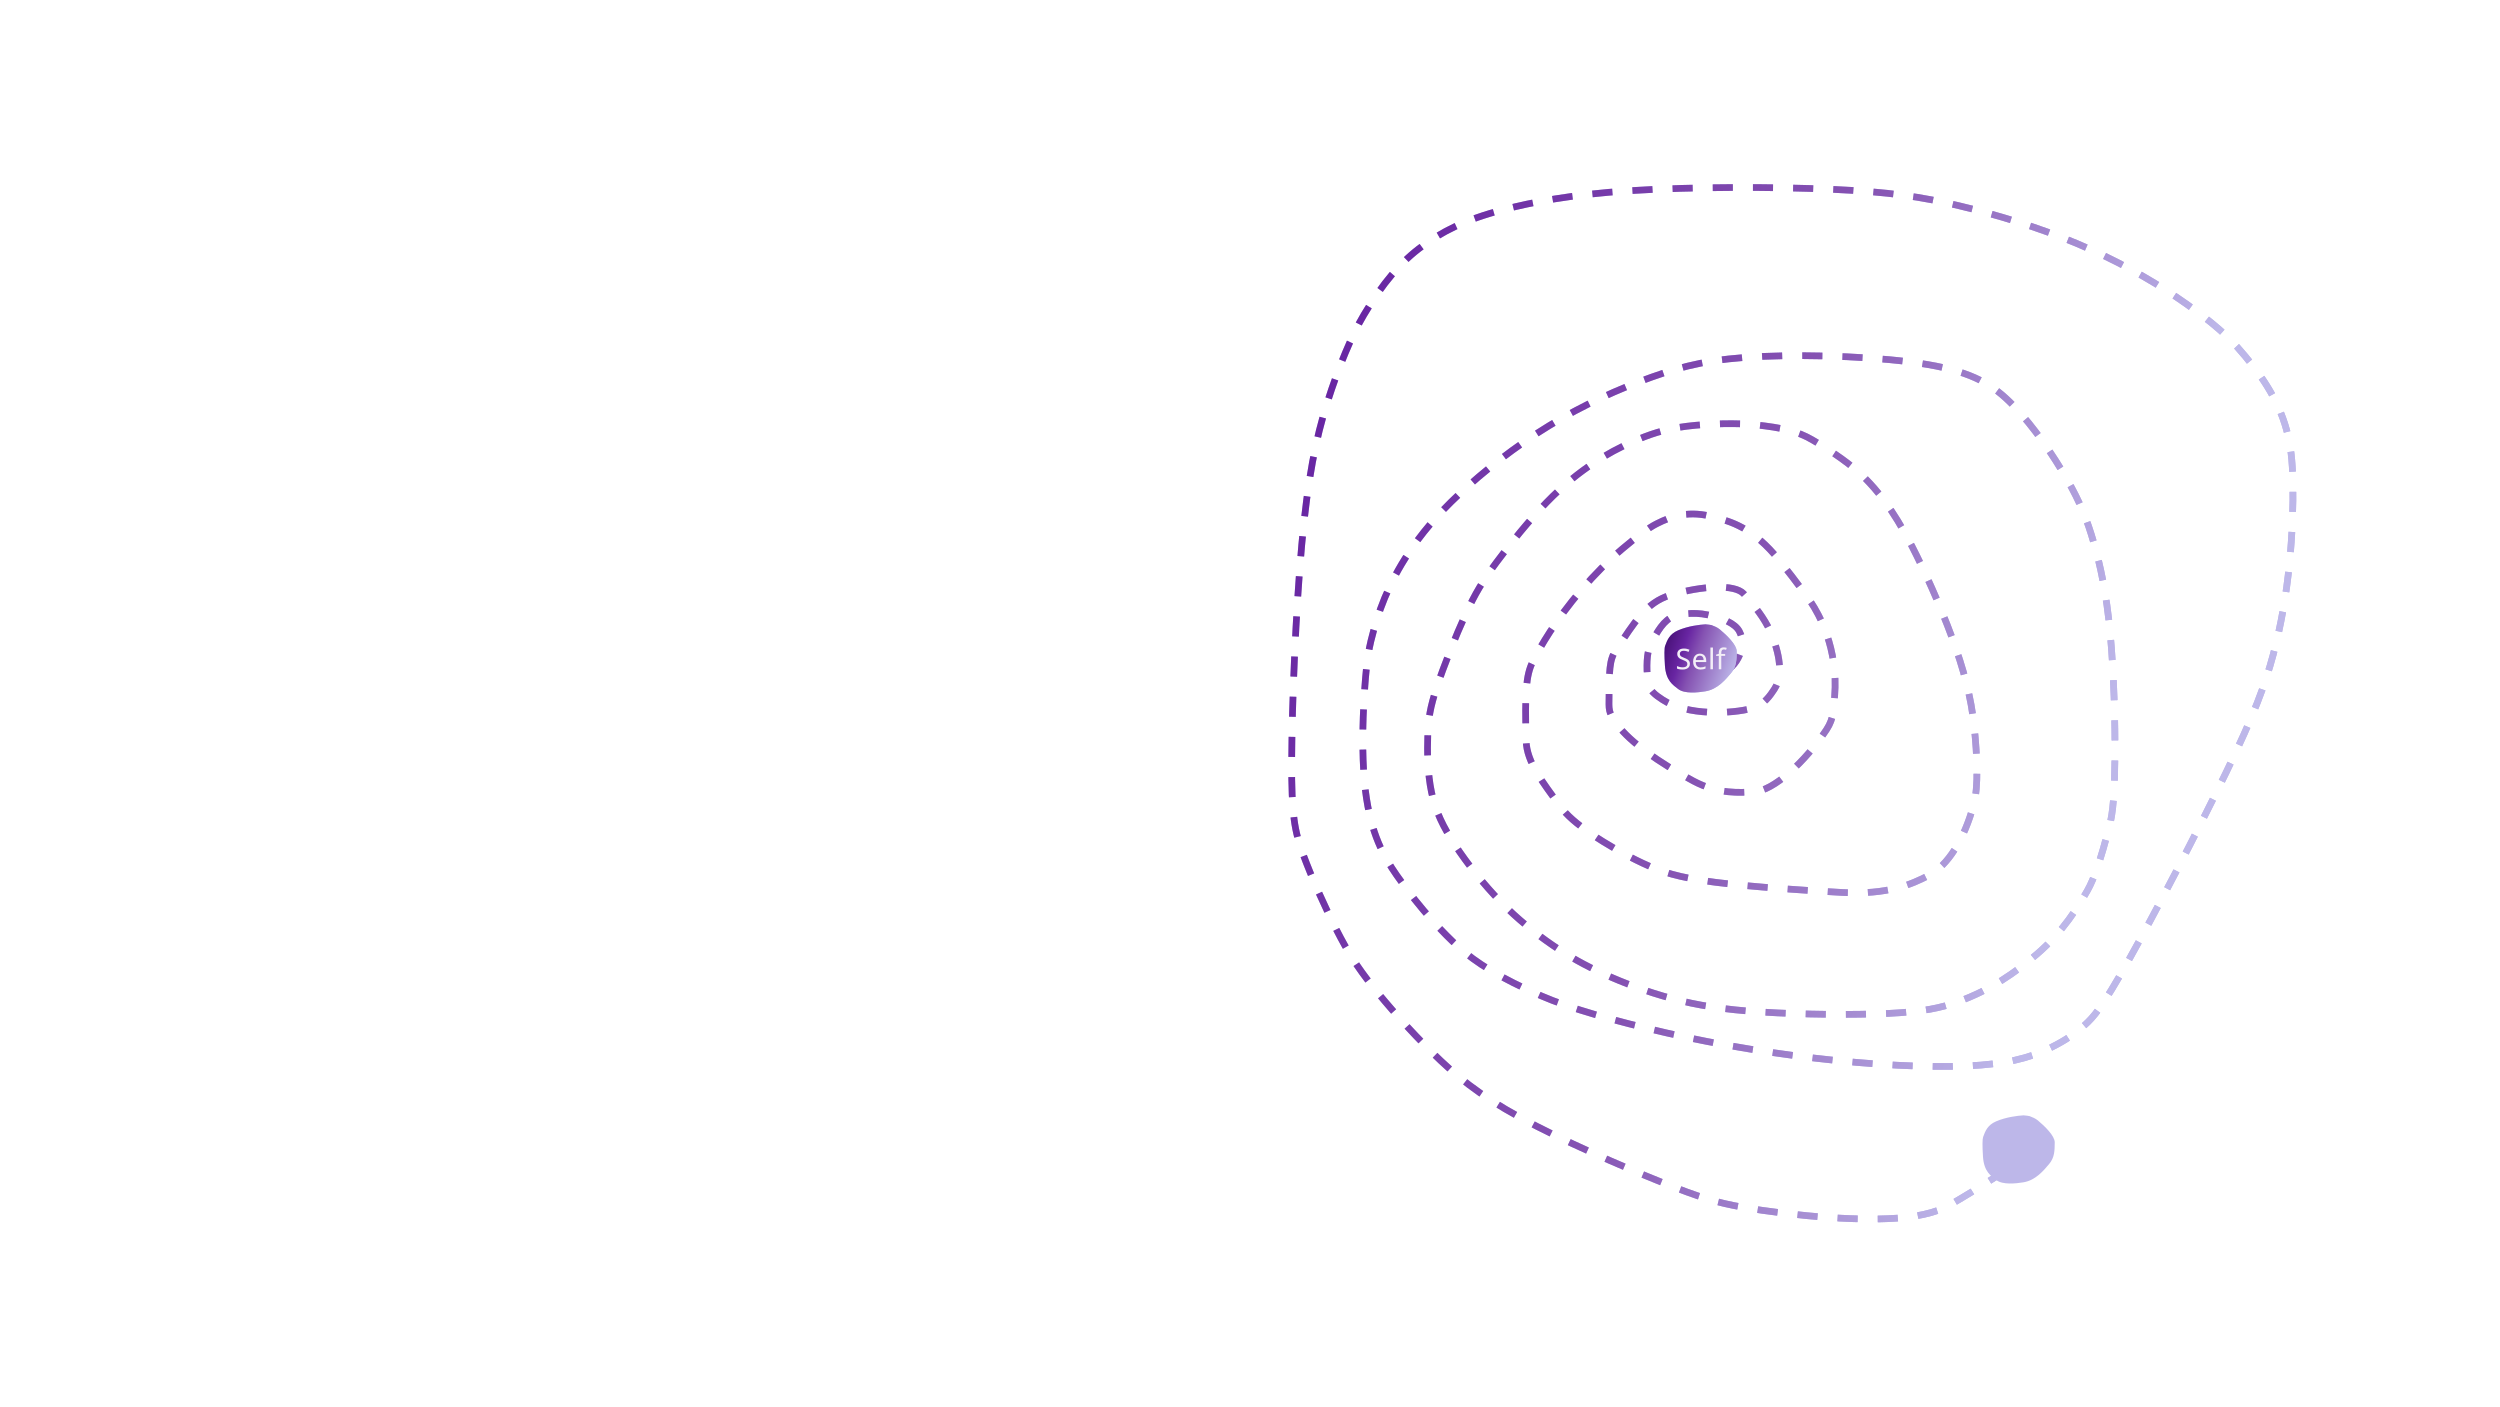
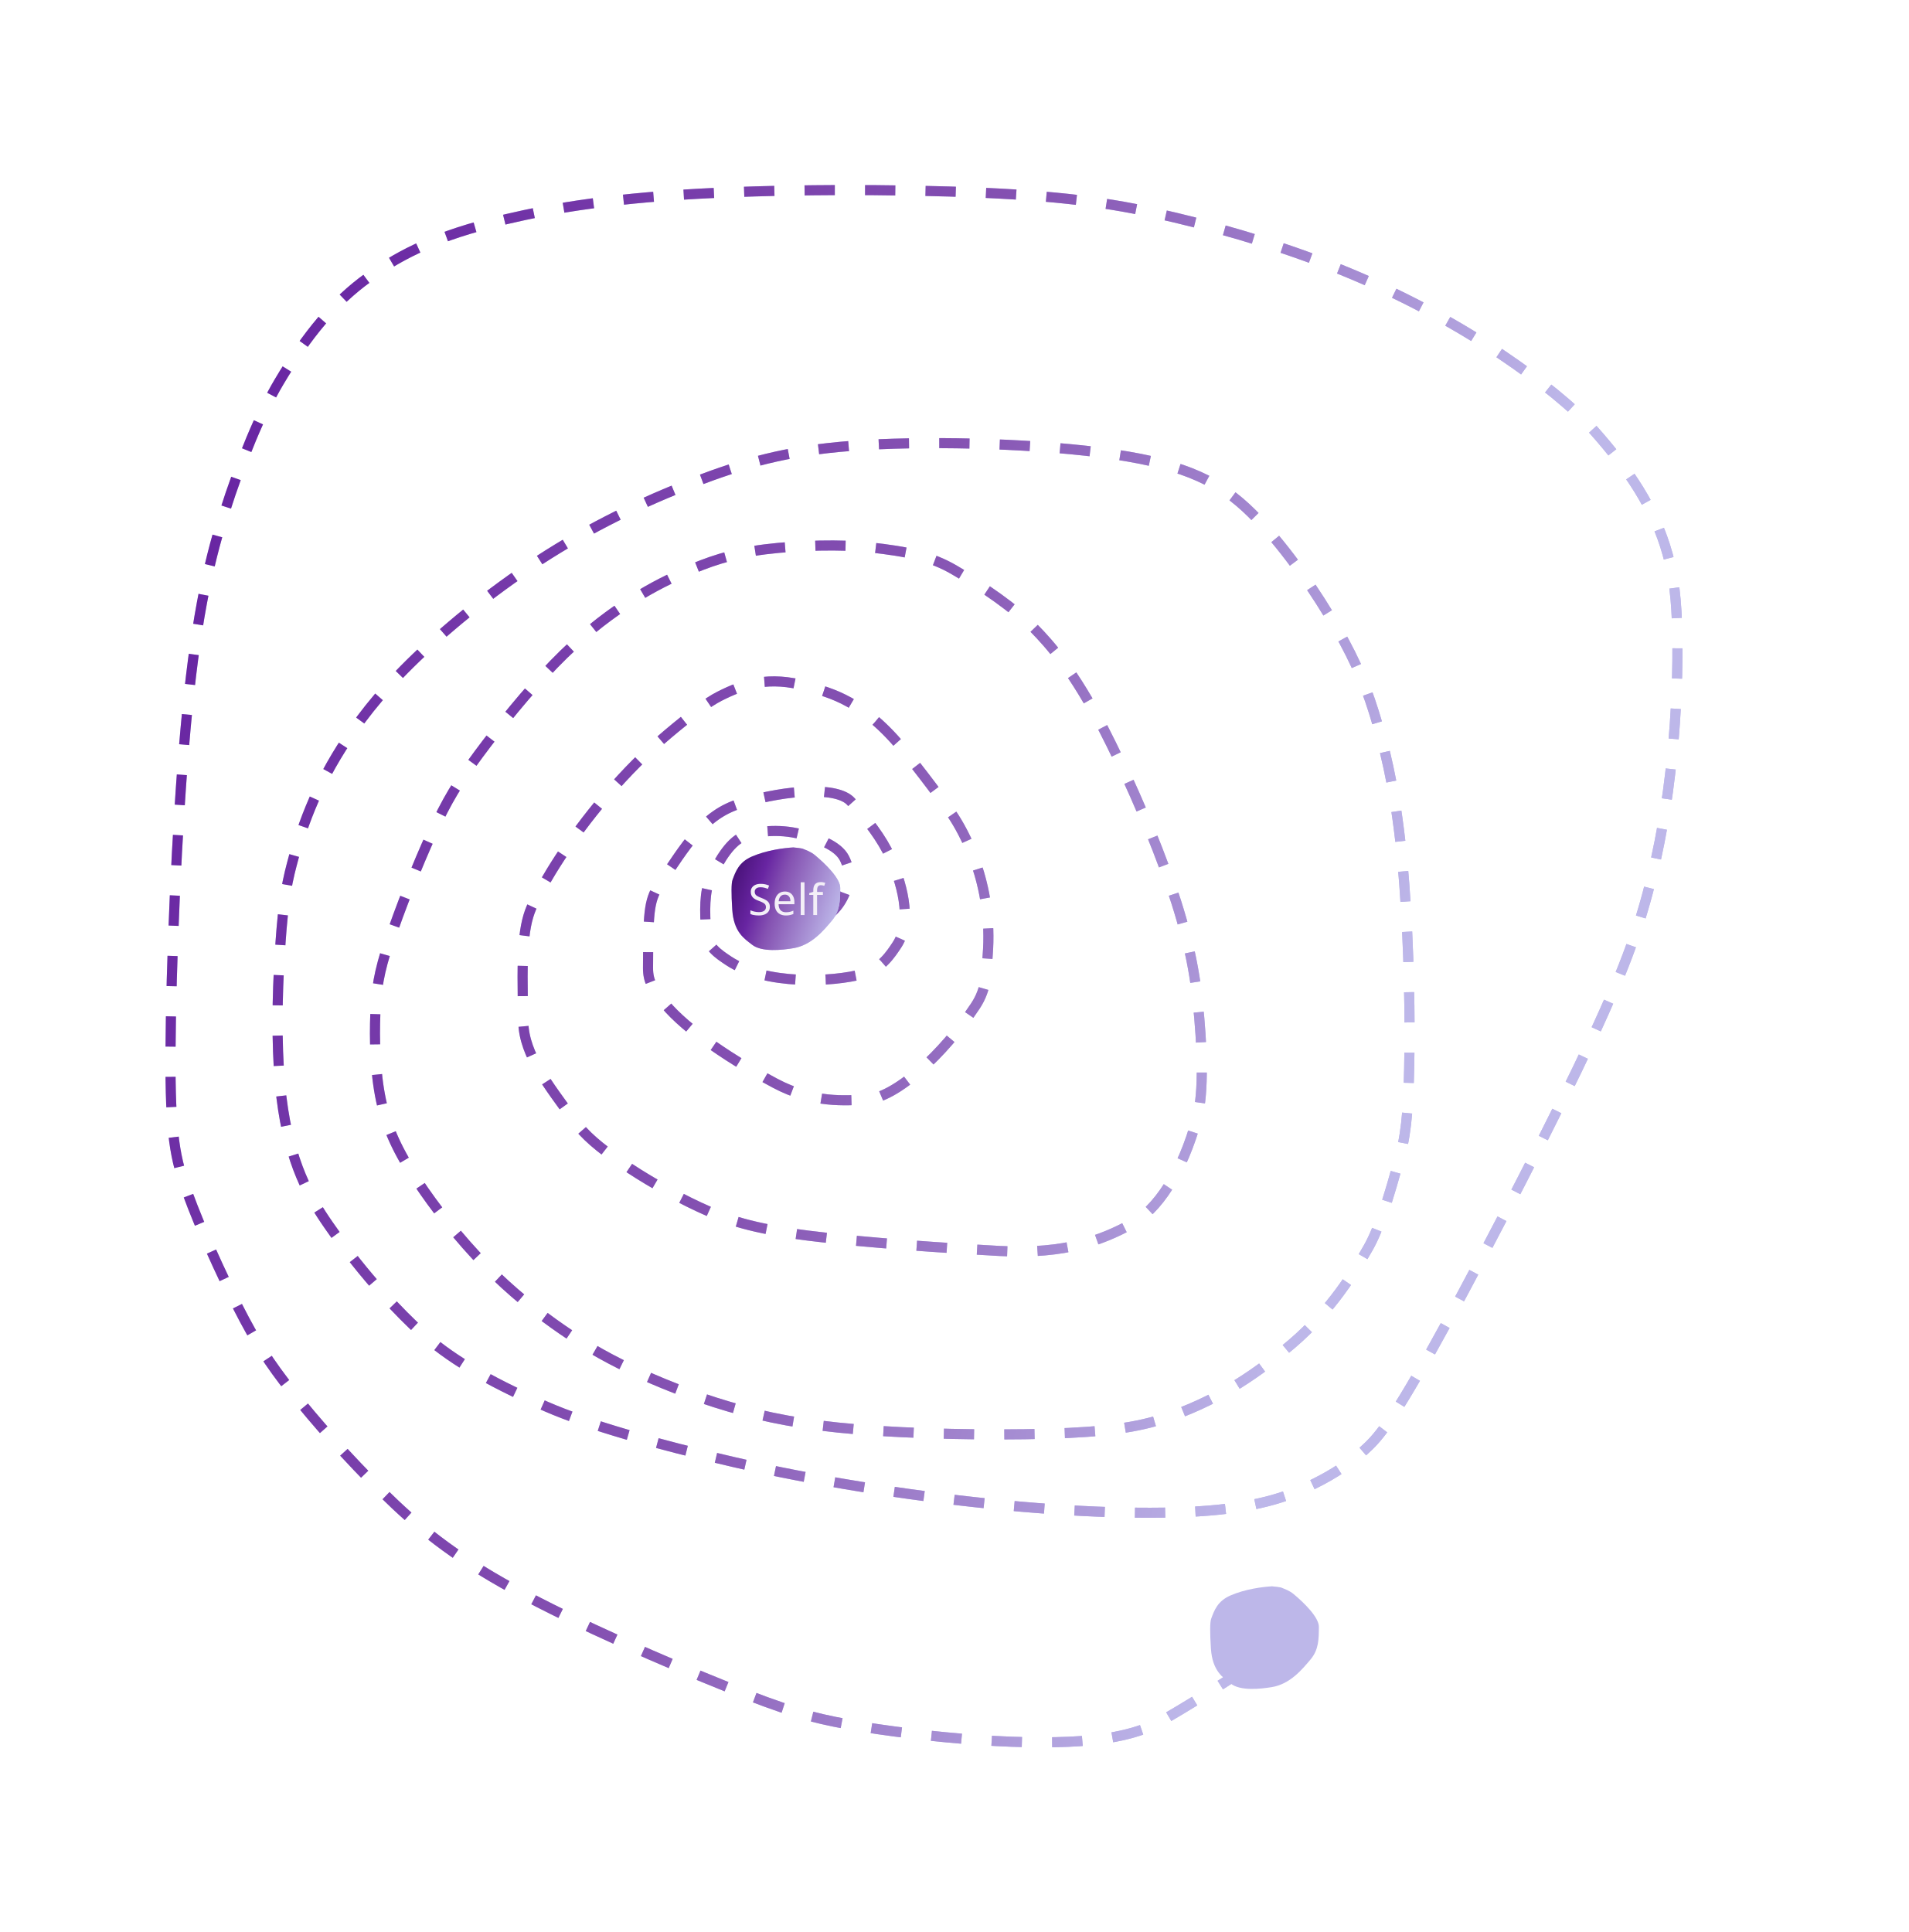
- <svg xmlns="http://www.w3.org/2000/svg" width="1920" height="1080" viewBox="0 0 1920 1080" fill="none">
-   <path d="M1318.02 497.04C1313.5 494.865 1300.57 488.821 1289.87 488.653C1287.71 488.619 1286.78 490.659 1286.17 492.109C1284.98 494.94 1285.23 498.648 1285.83 502.263C1287.28 511.018 1301.69 515.325 1309.01 517.611C1315.77 519.72 1322.36 516.887 1325.89 514.957C1332.07 511.576 1336.06 504.912 1337.77 497.784C1339.05 492.447 1337.29 487.711 1335.86 484.93C1332.59 478.571 1322.3 474.525 1311.76 472.266C1299.4 469.616 1289.18 472.082 1285.55 473.328C1278.06 475.898 1272.36 485.225 1267.42 495.686C1264.5 501.852 1264.52 512.113 1265.35 522.873C1265.92 530.177 1271.61 533.883 1276.81 537.344C1295.54 549.801 1329.68 548.36 1345.64 543.985C1354.8 541.472 1359.75 533.713 1362.66 529.322C1371.17 516.504 1364.55 496.148 1359.26 484.329C1355.2 475.261 1347.72 465.323 1339.15 455.994C1332.37 448.618 1307.68 449.61 1282.96 457.023C1263.94 462.725 1255.21 478.326 1241.23 498.889C1235.83 506.817 1235.84 514.291 1235.69 540.901C1235.65 548.127 1238.23 551.209 1242.67 557.254C1251.64 569.463 1273.47 585.382 1300.5 599.805C1320.16 610.301 1336.73 608.569 1346.67 608.204C1361.99 607.642 1386.51 584.905 1402.72 560.433C1408.74 551.356 1408.29 543.273 1409 534.758C1412.07 497.533 1396.17 470.598 1391.13 463.021C1389.13 460.006 1381.08 448.567 1366.94 430.835C1345.98 404.553 1328.71 400.61 1317.05 397.312C1297.3 391.727 1284.43 396.119 1272.16 402.33C1265.81 405.542 1256.37 412.731 1245.9 421.561C1235.43 430.391 1224.56 441.251 1214.52 453.016C1194.64 476.326 1182.92 496.641 1177.19 508.042C1171.82 518.728 1171.07 532.425 1172.05 568.817C1172.5 585.633 1185.21 601.197 1197.39 618.168C1203.38 626.524 1211.1 632.753 1222.11 640.384C1233.12 648.015 1247.73 656.449 1261.72 662.992C1275.72 669.535 1288.66 673.932 1317.43 677.609C1346.21 681.287 1390.43 684.112 1414.91 685.424C1449.71 687.289 1467.79 679.336 1481.35 672.299C1495.89 664.749 1508.52 644.726 1515.81 617.877C1519.56 604.093 1518.51 580.589 1516.18 557.961C1513.85 535.332 1508.06 513.869 1499.08 489.471C1490.09 465.073 1478.08 438.391 1468.37 419.49C1452.96 389.529 1440.81 375.897 1432.6 367.557C1422.48 357.27 1407.47 346.889 1391.84 337.791C1380.2 331.014 1368.44 328.491 1348.55 326.301C1334.67 324.774 1312.9 325.195 1295.49 327.347C1278.09 329.499 1265.66 334.083 1254.61 338.914C1243.56 343.744 1234.28 348.682 1223.6 355.807C1212.93 362.932 1201.14 372.096 1187.74 385.888C1174.34 399.681 1159.69 417.826 1149.24 431.955C1138.79 446.084 1132.98 455.648 1125.45 472.074C1117.92 488.501 1108.83 511.5 1103.54 527.485C1098.25 543.47 1097.03 551.744 1096.54 564.393C1096.05 577.042 1096.33 593.816 1099.41 608.472C1102.5 623.129 1108.38 635.161 1117.65 649.259C1126.92 663.358 1139.4 679.159 1152.6 692.671C1165.8 706.182 1179.33 716.926 1192.23 725.789C1205.14 734.652 1217 741.31 1232.06 748.138C1247.11 754.966 1264.99 761.762 1284.21 766.912C1303.42 772.062 1323.43 775.36 1353.52 777.27C1383.61 779.181 1423.17 779.603 1450.26 778.311C1477.36 777.019 1490.79 774.001 1503.62 769.383C1528.92 760.275 1548.04 746.71 1564.33 732.791C1584.42 715.625 1596.28 695.936 1603.13 683.946C1608.41 674.698 1613.48 659.448 1619.71 635.969C1623.03 623.456 1623.96 609.085 1624.25 582.326C1624.54 555.566 1623.48 516.688 1620.6 486.094C1617.73 455.501 1613.08 434.369 1608.01 416.794C1602.94 399.219 1597.58 385.84 1587.33 367.909C1577.07 349.979 1562.07 327.903 1546.52 311.722C1530.97 295.541 1515.32 285.924 1480.51 279.979C1445.71 274.035 1392.22 272.054 1353.72 273.722C1315.22 275.389 1293.32 280.765 1268.38 289.672C1243.44 298.579 1216.13 310.855 1189.86 326.856C1163.58 342.856 1139.17 362.208 1120.9 379.291C1102.63 396.375 1091.24 410.604 1082.31 423.986C1065.9 448.602 1058.16 470.709 1052.86 492.295C1049.75 504.971 1048.35 521.705 1047.3 542.502C1046.25 563.298 1046.25 587.795 1048.64 607.177C1052.75 640.6 1062.89 658.09 1072.67 672.2C1091.5 699.365 1110.09 718.085 1119.73 726.883C1133.52 739.475 1152.32 751.123 1183.74 764.843C1205.16 774.193 1239.47 783.98 1279.93 793.283C1320.39 802.585 1366.42 809.979 1410.07 814.441C1453.71 818.902 1493.57 820.208 1521.49 817.972C1549.41 815.736 1564.2 809.919 1575.44 804.343C1586.68 798.767 1593.92 793.608 1600.86 787.418C1607.8 781.229 1614.2 774.165 1634.36 738.206C1654.51 702.247 1688.22 637.608 1709.74 593.066C1731.26 548.524 1739.56 526.037 1745.79 502.871C1752.01 479.705 1755.89 456.542 1758.23 433.385C1760.57 410.228 1761.25 387.778 1760.92 370.455C1760.59 353.132 1759.22 341.616 1756.03 329.99C1749.55 306.441 1735.88 286.361 1718.01 266.315C1707.57 254.599 1691.94 241.987 1671.11 227.901C1650.28 213.816 1624.11 199.212 1594.73 186.878C1565.34 174.543 1533.54 164.92 1504.7 158.055C1475.86 151.189 1450.96 147.372 1406.69 145.389C1362.43 143.407 1299.55 143.376 1252.49 146.409C1205.43 149.443 1176.08 155.542 1155.55 160.776C1123.84 168.863 1106.75 178.664 1092.85 188.658C1075.83 200.891 1061.76 217.671 1047.4 241.907C1038.14 257.521 1028.07 281.637 1019.35 309.1C1010.63 336.564 1004.38 367.097 999.734 418.403C995.089 469.708 992.239 540.861 992.014 583.564C991.789 626.267 994.277 638.363 1000.77 656.113C1007.25 673.864 1017.67 696.901 1026.48 714.211C1035.3 731.521 1042.2 742.406 1054.11 757.455C1066.03 772.504 1082.75 791.387 1100.16 808.541C1117.58 825.696 1135.18 840.55 1167.39 858.195C1199.61 875.84 1245.89 895.825 1276.09 907.934C1306.28 920.042 1318.99 923.668 1337.97 927.05C1356.95 930.432 1381.81 933.46 1404.61 935.02C1427.4 936.58 1447.37 936.58 1461.99 935.105C1485.57 932.726 1495.81 926.498 1499.8 924.052C1519.24 912.785 1542.57 897.454 1545.5 895.334C1546.81 894.193 1547.73 892.923 1549.71 889.522" stroke="#BDB7E9" stroke-width="5.142" stroke-linejoin="round" stroke-dasharray="15.43 15.43" />
-   <path d="M1318.02 497.04C1313.5 494.865 1300.57 488.821 1289.87 488.653C1287.71 488.619 1286.78 490.659 1286.17 492.109C1284.98 494.94 1285.23 498.648 1285.83 502.263C1287.28 511.018 1301.69 515.325 1309.01 517.611C1315.77 519.72 1322.36 516.887 1325.89 514.957C1332.07 511.576 1336.06 504.912 1337.77 497.784C1339.05 492.447 1337.29 487.711 1335.86 484.93C1332.59 478.571 1322.3 474.525 1311.76 472.266C1299.4 469.616 1289.18 472.082 1285.55 473.328C1278.06 475.898 1272.36 485.225 1267.42 495.686C1264.5 501.852 1264.52 512.113 1265.35 522.873C1265.92 530.177 1271.61 533.883 1276.81 537.344C1295.54 549.801 1329.68 548.36 1345.64 543.985C1354.8 541.472 1359.75 533.713 1362.66 529.322C1371.17 516.504 1364.55 496.148 1359.26 484.329C1355.2 475.261 1347.72 465.323 1339.15 455.994C1332.37 448.618 1307.68 449.61 1282.96 457.023C1263.94 462.725 1255.21 478.326 1241.23 498.889C1235.83 506.817 1235.84 514.291 1235.69 540.901C1235.65 548.127 1238.23 551.209 1242.67 557.254C1251.64 569.463 1273.47 585.382 1300.5 599.805C1320.16 610.301 1336.73 608.569 1346.67 608.204C1361.99 607.642 1386.51 584.905 1402.72 560.433C1408.74 551.356 1408.29 543.273 1409 534.758C1412.07 497.533 1396.17 470.598 1391.13 463.021C1389.13 460.006 1381.08 448.567 1366.94 430.835C1345.98 404.553 1328.71 400.61 1317.05 397.312C1297.3 391.727 1284.43 396.119 1272.16 402.33C1265.81 405.542 1256.37 412.731 1245.9 421.561C1235.43 430.391 1224.56 441.251 1214.52 453.016C1194.64 476.326 1182.92 496.641 1177.19 508.042C1171.82 518.728 1171.07 532.425 1172.05 568.817C1172.5 585.633 1185.21 601.197 1197.39 618.168C1203.38 626.524 1211.1 632.753 1222.11 640.384C1233.12 648.015 1247.73 656.449 1261.72 662.992C1275.72 669.535 1288.66 673.932 1317.43 677.609C1346.21 681.287 1390.43 684.112 1414.91 685.424C1449.71 687.289 1467.79 679.336 1481.35 672.299C1495.89 664.749 1508.52 644.726 1515.81 617.877C1519.56 604.093 1518.51 580.589 1516.18 557.961C1513.85 535.332 1508.06 513.869 1499.08 489.471C1490.09 465.073 1478.08 438.391 1468.37 419.49C1452.96 389.529 1440.81 375.897 1432.6 367.557C1422.48 357.27 1407.47 346.889 1391.84 337.791C1380.2 331.014 1368.44 328.491 1348.55 326.301C1334.67 324.774 1312.9 325.195 1295.49 327.347C1278.09 329.499 1265.66 334.083 1254.61 338.914C1243.56 343.744 1234.28 348.682 1223.6 355.807C1212.93 362.932 1201.14 372.096 1187.74 385.888C1174.34 399.681 1159.69 417.826 1149.24 431.955C1138.79 446.084 1132.98 455.648 1125.45 472.074C1117.92 488.501 1108.83 511.5 1103.54 527.485C1098.25 543.47 1097.03 551.744 1096.54 564.393C1096.05 577.042 1096.33 593.816 1099.41 608.472C1102.5 623.129 1108.38 635.161 1117.65 649.259C1126.92 663.358 1139.4 679.159 1152.6 692.671C1165.8 706.182 1179.33 716.926 1192.23 725.789C1205.14 734.652 1217 741.31 1232.06 748.138C1247.11 754.966 1264.99 761.762 1284.21 766.912C1303.42 772.062 1323.43 775.36 1353.52 777.27C1383.61 779.181 1423.17 779.603 1450.26 778.311C1477.36 777.019 1490.79 774.001 1503.62 769.383C1528.92 760.275 1548.04 746.71 1564.33 732.791C1584.42 715.625 1596.28 695.936 1603.13 683.946C1608.41 674.698 1613.48 659.448 1619.71 635.969C1623.03 623.456 1623.96 609.085 1624.25 582.326C1624.54 555.566 1623.48 516.688 1620.6 486.094C1617.73 455.501 1613.08 434.369 1608.01 416.794C1602.94 399.219 1597.58 385.84 1587.33 367.909C1577.07 349.979 1562.07 327.903 1546.52 311.722C1530.97 295.541 1515.32 285.924 1480.51 279.979C1445.71 274.035 1392.22 272.054 1353.72 273.722C1315.22 275.389 1293.32 280.765 1268.38 289.672C1243.44 298.579 1216.13 310.855 1189.86 326.856C1163.58 342.856 1139.17 362.208 1120.9 379.291C1102.63 396.375 1091.24 410.604 1082.31 423.986C1065.9 448.602 1058.16 470.709 1052.86 492.295C1049.75 504.971 1048.35 521.705 1047.3 542.502C1046.25 563.298 1046.25 587.795 1048.64 607.177C1052.75 640.6 1062.89 658.09 1072.67 672.2C1091.5 699.365 1110.09 718.085 1119.73 726.883C1133.52 739.475 1152.32 751.123 1183.74 764.843C1205.16 774.193 1239.47 783.98 1279.93 793.283C1320.39 802.585 1366.42 809.979 1410.07 814.441C1453.71 818.902 1493.57 820.208 1521.49 817.972C1549.41 815.736 1564.2 809.919 1575.44 804.343C1586.68 798.767 1593.92 793.608 1600.86 787.418C1607.8 781.229 1614.2 774.165 1634.36 738.206C1654.51 702.247 1688.22 637.608 1709.74 593.066C1731.26 548.524 1739.56 526.037 1745.79 502.871C1752.01 479.705 1755.89 456.542 1758.23 433.385C1760.57 410.228 1761.25 387.778 1760.92 370.455C1760.59 353.132 1759.22 341.616 1756.03 329.99C1749.55 306.441 1735.88 286.361 1718.01 266.315C1707.57 254.599 1691.94 241.987 1671.11 227.901C1650.28 213.816 1624.11 199.212 1594.73 186.878C1565.34 174.543 1533.54 164.92 1504.7 158.055C1475.86 151.189 1450.96 147.372 1406.69 145.389C1362.43 143.407 1299.55 143.376 1252.49 146.409C1205.43 149.443 1176.08 155.542 1155.55 160.776C1123.84 168.863 1106.75 178.664 1092.85 188.658C1075.83 200.891 1061.76 217.671 1047.4 241.907C1038.14 257.521 1028.07 281.637 1019.35 309.1C1010.63 336.564 1004.38 367.097 999.734 418.403C995.089 469.708 992.239 540.861 992.014 583.564C991.789 626.267 994.277 638.363 1000.77 656.113C1007.25 673.864 1017.67 696.901 1026.48 714.211C1035.3 731.521 1042.2 742.406 1054.11 757.455C1066.03 772.504 1082.75 791.387 1100.16 808.541C1117.58 825.696 1135.18 840.55 1167.39 858.195C1199.61 875.84 1245.89 895.825 1276.09 907.934C1306.28 920.042 1318.99 923.668 1337.97 927.05C1356.95 930.432 1381.81 933.46 1404.61 935.02C1427.4 936.58 1447.37 936.58 1461.99 935.105C1485.57 932.726 1495.81 926.498 1499.8 924.052C1519.24 912.785 1542.57 897.454 1545.5 895.334C1546.81 894.193 1547.73 892.923 1549.71 889.522" stroke="url(#paint0_linear_287_7275)" stroke-width="5.142" stroke-linejoin="round" stroke-dasharray="15.43 15.43" />
-   <path d="M1288.72 484.126C1296.34 480.847 1305.07 479.762 1309.93 479.479C1310.04 479.499 1310.17 479.519 1310.3 479.537C1311.88 479.676 1313.35 479.823 1314.44 480.082C1316.49 480.921 1318.76 481.686 1320.83 483.408C1326.17 487.834 1333.81 495.282 1333.77 500.205C1333.73 506.343 1333.76 511.803 1329.48 516.863C1325.34 521.746 1319.19 529.37 1309.78 530.923C1304.07 531.865 1293.72 533.025 1288.8 529.144C1284.97 526.121 1279.41 522.862 1278.67 511.189C1278.15 502.987 1278.17 497.777 1278.8 496.072C1280.37 491.791 1282.06 486.994 1288.72 484.126Z" fill="#BDB7E9" />
-   <path d="M1288.72 484.126C1296.34 480.847 1305.07 479.762 1309.93 479.479C1310.04 479.499 1310.17 479.519 1310.3 479.537C1311.88 479.676 1313.35 479.823 1314.44 480.082C1316.49 480.921 1318.76 481.686 1320.83 483.408C1326.17 487.834 1333.81 495.282 1333.77 500.205C1333.73 506.343 1333.76 511.803 1329.48 516.863C1325.34 521.746 1319.19 529.37 1309.78 530.923C1304.07 531.865 1293.72 533.025 1288.8 529.144C1284.97 526.121 1279.41 522.862 1278.67 511.189C1278.15 502.987 1278.17 497.777 1278.8 496.072C1280.37 491.791 1282.06 486.994 1288.72 484.126Z" fill="url(#paint1_linear_287_7275)" />
-   <path d="M1532.98 861.217C1540.6 857.938 1549.33 856.853 1554.18 856.57C1554.3 856.59 1554.42 856.61 1554.56 856.628C1556.13 856.767 1557.6 856.914 1558.7 857.173C1560.74 858.012 1563.01 858.777 1565.09 860.499C1570.42 864.925 1578.06 872.373 1578.03 877.296C1577.98 883.434 1578.02 888.894 1573.73 893.954C1569.6 898.837 1563.45 906.461 1554.04 908.013C1548.32 908.956 1537.97 910.116 1533.05 906.235C1529.22 903.212 1523.66 899.953 1522.93 888.28C1522.41 880.078 1522.43 874.868 1523.05 873.163C1524.62 868.881 1526.31 864.085 1532.98 861.217Z" fill="#BDB7E9" />
-   <path d="M1297.85 509.798C1297.85 510.737 1297.62 511.536 1297.17 512.196C1296.71 512.841 1296.06 513.34 1295.21 513.692C1294.37 514.044 1293.38 514.22 1292.24 514.22C1291.65 514.22 1291.09 514.191 1290.55 514.132C1290.02 514.073 1289.53 513.993 1289.09 513.89C1288.65 513.773 1288.27 513.633 1287.93 513.472V511.58C1288.46 511.815 1289.11 512.027 1289.89 512.218C1290.68 512.409 1291.49 512.504 1292.33 512.504C1293.11 512.504 1293.76 512.401 1294.29 512.196C1294.81 511.991 1295.21 511.697 1295.47 511.316C1295.74 510.935 1295.87 510.487 1295.87 509.974C1295.87 509.461 1295.76 509.028 1295.54 508.676C1295.32 508.324 1294.94 508.001 1294.4 507.708C1293.87 507.4 1293.13 507.077 1292.17 506.74C1291.5 506.491 1290.91 506.227 1290.39 505.948C1289.89 505.655 1289.48 505.325 1289.14 504.958C1288.8 504.591 1288.54 504.173 1288.37 503.704C1288.21 503.235 1288.13 502.692 1288.13 502.076C1288.13 501.24 1288.34 500.529 1288.76 499.942C1289.19 499.341 1289.78 498.879 1290.52 498.556C1291.29 498.233 1292.16 498.072 1293.14 498.072C1294.01 498.072 1294.8 498.153 1295.52 498.314C1296.24 498.475 1296.89 498.688 1297.48 498.952L1296.86 500.646C1296.32 500.411 1295.72 500.213 1295.08 500.052C1294.45 499.891 1293.79 499.81 1293.1 499.81C1292.44 499.81 1291.89 499.905 1291.45 500.096C1291.01 500.287 1290.68 500.558 1290.46 500.91C1290.24 501.247 1290.13 501.643 1290.13 502.098C1290.13 502.626 1290.24 503.066 1290.46 503.418C1290.68 503.77 1291.04 504.085 1291.54 504.364C1292.04 504.643 1292.71 504.943 1293.56 505.266C1294.48 505.603 1295.26 505.97 1295.89 506.366C1296.54 506.747 1297.02 507.209 1297.34 507.752C1297.68 508.295 1297.85 508.977 1297.85 509.798ZM1305.52 501.988C1306.54 501.988 1307.4 502.208 1308.12 502.648C1308.85 503.088 1309.41 503.711 1309.79 504.518C1310.19 505.31 1310.39 506.241 1310.39 507.312V508.478H1302.31C1302.34 509.813 1302.68 510.832 1303.32 511.536C1303.98 512.225 1304.9 512.57 1306.07 512.57C1306.82 512.57 1307.48 512.504 1308.05 512.372C1308.64 512.225 1309.24 512.02 1309.86 511.756V513.45C1309.26 513.714 1308.66 513.905 1308.08 514.022C1307.49 514.154 1306.79 514.22 1305.99 514.22C1304.87 514.22 1303.88 513.993 1303.02 513.538C1302.17 513.083 1301.5 512.409 1301.01 511.514C1300.55 510.605 1300.31 509.497 1300.31 508.192C1300.31 506.901 1300.52 505.794 1300.95 504.87C1301.39 503.946 1302 503.235 1302.77 502.736C1303.57 502.237 1304.48 501.988 1305.52 501.988ZM1305.5 503.572C1304.58 503.572 1303.85 503.873 1303.3 504.474C1302.77 505.061 1302.46 505.882 1302.36 506.938H1308.36C1308.36 506.263 1308.26 505.677 1308.05 505.178C1307.85 504.679 1307.53 504.291 1307.11 504.012C1306.7 503.719 1306.16 503.572 1305.5 503.572ZM1315.54 514H1313.61V497.28H1315.54V514ZM1324.93 503.704H1321.96V514H1320.03V503.704H1317.96V502.802L1320.03 502.142V501.46C1320.03 500.448 1320.18 499.627 1320.47 498.996C1320.78 498.365 1321.22 497.903 1321.79 497.61C1322.36 497.317 1323.05 497.17 1323.86 497.17C1324.33 497.17 1324.75 497.214 1325.13 497.302C1325.53 497.375 1325.87 497.463 1326.14 497.566L1325.64 499.084C1325.4 499.011 1325.13 498.937 1324.82 498.864C1324.52 498.791 1324.2 498.754 1323.88 498.754C1323.23 498.754 1322.75 498.974 1322.43 499.414C1322.12 499.839 1321.96 500.514 1321.96 501.438V502.208H1324.93V503.704Z" fill="#F3EFF7" />
+ <svg xmlns="http://www.w3.org/2000/svg" width="974" height="986" viewBox="0 0 974 986" fill="none">
+   <path d="M413.023 450.04C408.497 447.865 395.567 441.821 384.868 441.653C382.708 441.619 381.782 443.659 381.171 445.109C379.978 447.94 380.235 451.648 380.832 455.263C382.277 464.018 396.689 468.325 404.014 470.611C410.77 472.72 417.356 469.887 420.888 467.957C427.073 464.576 431.062 457.912 432.768 450.784C434.046 445.447 432.287 440.711 430.859 437.93C427.594 431.571 417.296 427.525 406.761 425.266C394.403 422.616 384.183 425.082 380.55 426.328C373.06 428.898 367.363 438.225 362.416 448.686C359.5 454.852 359.516 465.113 360.354 475.873C360.923 483.177 366.605 486.883 371.809 490.344C390.537 502.801 424.683 501.36 440.636 496.985C449.801 494.472 454.75 486.713 457.663 482.322C466.167 469.504 459.554 449.148 454.264 437.329C450.204 428.261 442.725 418.323 434.148 408.994C427.367 401.618 402.68 402.61 377.956 410.023C358.937 415.725 350.207 431.326 336.225 451.889C330.835 459.817 330.839 467.291 330.689 493.901C330.649 501.127 333.23 504.209 337.669 510.254C346.636 522.463 368.474 538.382 395.496 552.805C415.16 563.301 431.729 561.569 441.671 561.204C456.988 560.642 481.514 537.905 497.725 513.433C503.738 504.356 503.291 496.273 503.995 487.758C507.073 450.533 491.175 423.598 486.132 416.021C484.126 413.006 476.085 401.567 461.941 383.835C440.978 357.553 423.712 353.61 412.051 350.312C392.3 344.727 379.425 349.119 367.155 355.33C360.809 358.542 351.37 365.731 340.901 374.561C330.432 383.391 319.562 394.251 309.524 406.016C289.636 429.326 277.922 449.641 272.192 461.042C266.821 471.728 266.066 485.425 267.045 521.817C267.498 538.633 280.212 554.197 292.387 571.168C298.381 579.524 306.1 585.753 317.111 593.384C328.122 601.015 342.728 609.449 356.722 615.992C370.717 622.535 383.658 626.932 412.433 630.609C441.209 634.287 485.427 637.112 509.915 638.424C544.713 640.289 562.794 632.336 576.346 625.299C590.888 617.749 603.516 597.726 610.811 570.877C614.556 557.093 613.51 533.589 611.18 510.961C608.85 488.332 603.063 466.869 594.077 442.471C585.092 418.073 573.084 391.391 563.367 372.49C547.964 342.529 535.812 328.897 527.604 320.557C517.479 310.27 502.473 299.889 486.84 290.791C475.196 284.014 463.439 281.491 443.547 279.301C429.675 277.774 407.897 278.195 390.492 280.347C373.087 282.499 360.656 287.083 349.61 291.914C338.563 296.744 329.28 301.682 318.603 308.807C307.926 315.932 296.138 325.096 282.74 338.888C269.342 352.681 254.693 370.826 244.242 384.955C233.791 399.084 227.981 408.648 220.448 425.074C212.915 441.501 203.835 464.5 198.544 480.485C193.252 496.47 192.025 504.744 191.535 517.393C191.045 530.042 191.329 546.816 194.415 561.472C197.501 576.129 203.379 588.161 212.649 602.259C221.919 616.358 234.402 632.159 247.599 645.671C260.796 659.182 274.329 669.926 287.233 678.789C300.137 687.652 312.003 694.31 327.057 701.138C342.111 707.966 359.993 714.762 379.209 719.912C398.425 725.062 418.432 728.36 448.519 730.27C478.605 732.181 518.166 732.603 545.261 731.311C572.357 730.019 585.789 727.001 598.618 722.383C623.916 713.275 643.044 699.71 659.332 685.791C679.419 668.625 691.283 648.936 698.131 636.946C703.413 627.698 708.476 612.448 714.709 588.969C718.031 576.456 718.961 562.085 719.253 535.326C719.544 508.566 718.475 469.688 715.601 439.094C712.726 408.501 708.078 387.369 703.007 369.794C697.936 352.219 692.582 338.84 682.326 320.909C672.07 302.979 657.073 280.903 641.521 264.722C625.969 248.541 610.316 238.924 575.511 232.979C540.706 227.035 487.225 225.054 448.722 226.722C410.22 228.389 388.317 233.765 363.379 242.672C338.441 251.579 311.131 263.855 284.856 279.856C258.581 295.856 234.169 315.208 215.898 332.291C197.627 349.375 186.237 363.604 177.313 376.986C160.898 401.602 153.159 423.709 147.863 445.295C144.753 457.971 143.352 474.705 142.302 495.502C141.253 516.298 141.253 540.795 143.637 560.177C147.748 593.6 157.893 611.09 167.673 625.2C186.502 652.365 205.092 671.085 214.73 679.883C228.525 692.475 247.323 704.123 278.744 717.843C300.158 727.193 334.466 736.98 374.928 746.283C415.39 755.585 461.425 762.979 505.068 767.441C548.711 771.902 588.567 773.208 616.49 770.972C644.414 768.736 659.197 762.919 670.437 757.343C681.676 751.767 688.924 746.608 695.86 740.418C702.797 734.229 709.202 727.165 729.356 691.206C749.511 655.247 783.22 590.608 804.739 546.066C826.258 501.524 834.565 479.037 840.785 455.871C847.006 432.705 850.888 409.542 853.229 386.385C855.571 363.228 856.253 340.778 855.921 323.455C855.589 306.132 854.222 294.616 851.026 282.99C844.553 259.441 830.88 239.361 813.011 219.315C802.566 207.599 786.943 194.987 766.113 180.901C745.283 166.816 719.112 152.212 689.727 139.878C660.341 127.543 628.536 117.92 599.699 111.055C570.863 104.189 545.96 100.372 501.694 98.389C457.428 96.407 394.555 96.376 347.492 99.409C300.428 102.443 271.081 108.542 250.553 113.776C218.837 121.863 201.748 131.664 187.848 141.658C170.832 153.891 156.759 170.671 142.397 194.907C133.145 210.521 123.068 234.637 114.348 262.1C105.628 289.564 99.379 320.097 94.734 371.403C90.089 422.708 87.239 493.861 87.014 536.564C86.789 579.267 89.277 591.363 95.765 609.113C102.254 626.864 112.667 649.901 121.482 667.211C130.297 684.521 137.198 695.406 149.113 710.455C161.028 725.504 177.748 744.387 195.164 761.541C212.58 778.696 230.184 793.55 262.395 811.195C294.605 828.84 340.888 848.825 371.085 860.934C401.282 873.042 413.99 876.668 432.97 880.05C451.949 883.432 476.815 886.46 499.607 888.02C522.4 889.58 542.365 889.58 556.986 888.105C580.573 885.726 590.808 879.498 594.8 877.052C614.239 865.785 637.567 850.454 640.504 848.334C641.806 847.193 642.726 845.923 644.713 842.522" stroke="#BDB7E9" stroke-width="5.142" stroke-linejoin="round" stroke-dasharray="15.43 15.43" />
+   <path d="M413.023 450.04C408.497 447.865 395.567 441.821 384.868 441.653C382.708 441.619 381.782 443.659 381.171 445.109C379.978 447.94 380.235 451.648 380.832 455.263C382.277 464.018 396.689 468.325 404.014 470.611C410.77 472.72 417.356 469.887 420.888 467.957C427.073 464.576 431.062 457.912 432.768 450.784C434.046 445.447 432.287 440.711 430.859 437.93C427.594 431.571 417.296 427.525 406.761 425.266C394.403 422.616 384.183 425.082 380.55 426.328C373.06 428.898 367.363 438.225 362.416 448.686C359.5 454.852 359.516 465.113 360.354 475.873C360.923 483.177 366.605 486.883 371.809 490.344C390.537 502.801 424.683 501.36 440.636 496.985C449.801 494.472 454.75 486.713 457.663 482.322C466.167 469.504 459.554 449.148 454.264 437.329C450.204 428.261 442.725 418.323 434.148 408.994C427.367 401.618 402.68 402.61 377.956 410.023C358.937 415.725 350.207 431.326 336.225 451.889C330.835 459.817 330.839 467.291 330.689 493.901C330.649 501.127 333.23 504.209 337.669 510.254C346.636 522.463 368.474 538.382 395.496 552.805C415.16 563.301 431.729 561.569 441.671 561.204C456.988 560.642 481.514 537.905 497.725 513.433C503.738 504.356 503.291 496.273 503.995 487.758C507.073 450.533 491.175 423.598 486.132 416.021C484.126 413.006 476.085 401.567 461.941 383.835C440.978 357.553 423.712 353.61 412.051 350.312C392.3 344.727 379.425 349.119 367.155 355.33C360.809 358.542 351.37 365.731 340.901 374.561C330.432 383.391 319.562 394.251 309.524 406.016C289.636 429.326 277.922 449.641 272.192 461.042C266.821 471.728 266.066 485.425 267.045 521.817C267.498 538.633 280.212 554.197 292.387 571.168C298.381 579.524 306.1 585.753 317.111 593.384C328.122 601.015 342.728 609.449 356.722 615.992C370.717 622.535 383.658 626.932 412.433 630.609C441.209 634.287 485.427 637.112 509.915 638.424C544.713 640.289 562.794 632.336 576.346 625.299C590.888 617.749 603.516 597.726 610.811 570.877C614.556 557.093 613.51 533.589 611.18 510.961C608.85 488.332 603.063 466.869 594.077 442.471C585.092 418.073 573.084 391.391 563.367 372.49C547.964 342.529 535.812 328.897 527.604 320.557C517.479 310.27 502.473 299.889 486.84 290.791C475.196 284.014 463.439 281.491 443.547 279.301C429.675 277.774 407.897 278.195 390.492 280.347C373.087 282.499 360.656 287.083 349.61 291.914C338.563 296.744 329.28 301.682 318.603 308.807C307.926 315.932 296.138 325.096 282.74 338.888C269.342 352.681 254.693 370.826 244.242 384.955C233.791 399.084 227.981 408.648 220.448 425.074C212.915 441.501 203.835 464.5 198.544 480.485C193.252 496.47 192.025 504.744 191.535 517.393C191.045 530.042 191.329 546.816 194.415 561.472C197.501 576.129 203.379 588.161 212.649 602.259C221.919 616.358 234.402 632.159 247.599 645.671C260.796 659.182 274.329 669.926 287.233 678.789C300.137 687.652 312.003 694.31 327.057 701.138C342.111 707.966 359.993 714.762 379.209 719.912C398.425 725.062 418.432 728.36 448.519 730.27C478.605 732.181 518.166 732.603 545.261 731.311C572.357 730.019 585.789 727.001 598.618 722.383C623.916 713.275 643.044 699.71 659.332 685.791C679.419 668.625 691.283 648.936 698.131 636.946C703.413 627.698 708.476 612.448 714.709 588.969C718.031 576.456 718.961 562.085 719.253 535.326C719.544 508.566 718.475 469.688 715.601 439.094C712.726 408.501 708.078 387.369 703.007 369.794C697.936 352.219 692.582 338.84 682.326 320.909C672.07 302.979 657.073 280.903 641.521 264.722C625.969 248.541 610.316 238.924 575.511 232.979C540.706 227.035 487.225 225.054 448.722 226.722C410.22 228.389 388.317 233.765 363.379 242.672C338.441 251.579 311.131 263.855 284.856 279.856C258.581 295.856 234.169 315.208 215.898 332.291C197.627 349.375 186.237 363.604 177.313 376.986C160.898 401.602 153.159 423.709 147.863 445.295C144.753 457.971 143.352 474.705 142.302 495.502C141.253 516.298 141.253 540.795 143.637 560.177C147.748 593.6 157.893 611.09 167.673 625.2C186.502 652.365 205.092 671.085 214.73 679.883C228.525 692.475 247.323 704.123 278.744 717.843C300.158 727.193 334.466 736.98 374.928 746.283C415.39 755.585 461.425 762.979 505.068 767.441C548.711 771.902 588.567 773.208 616.49 770.972C644.414 768.736 659.197 762.919 670.437 757.343C681.676 751.767 688.924 746.608 695.86 740.418C702.797 734.229 709.202 727.165 729.356 691.206C749.511 655.247 783.22 590.608 804.739 546.066C826.258 501.524 834.565 479.037 840.785 455.871C847.006 432.705 850.888 409.542 853.229 386.385C855.571 363.228 856.253 340.778 855.921 323.455C855.589 306.132 854.222 294.616 851.026 282.99C844.553 259.441 830.88 239.361 813.011 219.315C802.566 207.599 786.943 194.987 766.113 180.901C745.283 166.816 719.112 152.212 689.727 139.878C660.341 127.543 628.536 117.92 599.699 111.055C570.863 104.189 545.96 100.372 501.694 98.389C457.428 96.407 394.555 96.376 347.492 99.409C300.428 102.443 271.081 108.542 250.553 113.776C218.837 121.863 201.748 131.664 187.848 141.658C170.832 153.891 156.759 170.671 142.397 194.907C133.145 210.521 123.068 234.637 114.348 262.1C105.628 289.564 99.379 320.097 94.734 371.403C90.089 422.708 87.239 493.861 87.014 536.564C86.789 579.267 89.277 591.363 95.765 609.113C102.254 626.864 112.667 649.901 121.482 667.211C130.297 684.521 137.198 695.406 149.113 710.455C161.028 725.504 177.748 744.387 195.164 761.541C212.58 778.696 230.184 793.55 262.395 811.195C294.605 828.84 340.888 848.825 371.085 860.934C401.282 873.042 413.99 876.668 432.97 880.05C451.949 883.432 476.815 886.46 499.607 888.02C522.4 889.58 542.365 889.58 556.986 888.105C580.573 885.726 590.808 879.498 594.8 877.052C614.239 865.785 637.567 850.454 640.504 848.334C641.806 847.193 642.726 845.923 644.713 842.522" stroke="url(#paint0_linear_287_7275)" stroke-width="5.142" stroke-linejoin="round" stroke-dasharray="15.43 15.43" />
+   <path d="M383.723 437.126C391.342 433.847 400.073 432.762 404.925 432.479C405.045 432.499 405.171 432.519 405.305 432.537C406.881 432.676 408.35 432.823 409.442 433.082C411.485 433.921 413.758 434.686 415.833 436.408C421.165 440.834 428.811 448.282 428.775 453.205C428.73 459.343 428.764 464.803 424.479 469.863C420.344 474.746 414.194 482.37 404.784 483.923C399.071 484.865 388.716 486.025 383.8 482.144C379.971 479.121 374.411 475.862 373.672 464.189C373.153 455.987 373.174 450.777 373.798 449.072C375.366 444.791 377.058 439.994 383.723 437.126Z" fill="#BDB7E9" />
+   <path d="M383.723 437.126C391.342 433.847 400.073 432.762 404.925 432.479C405.045 432.499 405.171 432.519 405.305 432.537C406.881 432.676 408.35 432.823 409.442 433.082C411.485 433.921 413.758 434.686 415.833 436.408C421.165 440.834 428.811 448.282 428.775 453.205C428.73 459.343 428.764 464.803 424.479 469.863C420.344 474.746 414.194 482.37 404.784 483.923C399.071 484.865 388.716 486.025 383.8 482.144C379.971 479.121 374.411 475.862 373.672 464.189C373.153 455.987 373.174 450.777 373.798 449.072C375.366 444.791 377.058 439.994 383.723 437.126Z" fill="url(#paint1_linear_287_7275)" />
+   <path d="M627.977 814.217C635.595 810.938 644.326 809.853 649.179 809.57C649.299 809.59 649.425 809.61 649.559 809.628C651.135 809.767 652.604 809.914 653.695 810.173C655.739 811.012 658.012 811.777 660.087 813.499C665.419 817.925 673.065 825.373 673.029 830.296C672.984 836.434 673.018 841.894 668.733 846.954C664.598 851.837 658.448 859.461 649.038 861.013C643.325 861.956 632.97 863.116 628.054 859.235C624.225 856.212 618.665 852.953 617.926 841.28C617.407 833.078 617.428 827.868 618.052 826.163C619.62 821.881 621.312 817.085 627.977 814.217Z" fill="#BDB7E9" />
+   <path d="M392.851 462.798C392.851 463.737 392.623 464.536 392.169 465.196C391.714 465.841 391.061 466.34 390.211 466.692C389.375 467.044 388.385 467.22 387.241 467.22C386.654 467.22 386.089 467.191 385.547 467.132C385.019 467.073 384.535 466.993 384.095 466.89C383.655 466.773 383.266 466.633 382.929 466.472V464.58C383.457 464.815 384.109 465.027 384.887 465.218C385.679 465.409 386.493 465.504 387.329 465.504C388.106 465.504 388.759 465.401 389.287 465.196C389.815 464.991 390.211 464.697 390.475 464.316C390.739 463.935 390.871 463.487 390.871 462.974C390.871 462.461 390.761 462.028 390.541 461.676C390.321 461.324 389.939 461.001 389.397 460.708C388.869 460.4 388.128 460.077 387.175 459.74C386.5 459.491 385.906 459.227 385.393 458.948C384.894 458.655 384.476 458.325 384.139 457.958C383.801 457.591 383.545 457.173 383.369 456.704C383.207 456.235 383.127 455.692 383.127 455.076C383.127 454.24 383.339 453.529 383.765 452.942C384.19 452.341 384.777 451.879 385.525 451.556C386.287 451.233 387.16 451.072 388.143 451.072C389.008 451.072 389.8 451.153 390.519 451.314C391.237 451.475 391.89 451.688 392.477 451.952L391.861 453.646C391.318 453.411 390.724 453.213 390.079 453.052C389.448 452.891 388.788 452.81 388.099 452.81C387.439 452.81 386.889 452.905 386.449 453.096C386.009 453.287 385.679 453.558 385.459 453.91C385.239 454.247 385.129 454.643 385.129 455.098C385.129 455.626 385.239 456.066 385.459 456.418C385.679 456.77 386.038 457.085 386.537 457.364C387.035 457.643 387.71 457.943 388.561 458.266C389.485 458.603 390.262 458.97 390.893 459.366C391.538 459.747 392.022 460.209 392.345 460.752C392.682 461.295 392.851 461.977 392.851 462.798ZM400.525 454.988C401.537 454.988 402.402 455.208 403.121 455.648C403.854 456.088 404.412 456.711 404.793 457.518C405.189 458.31 405.387 459.241 405.387 460.312V461.478H397.313C397.342 462.813 397.68 463.832 398.325 464.536C398.985 465.225 399.902 465.57 401.075 465.57C401.823 465.57 402.483 465.504 403.055 465.372C403.642 465.225 404.243 465.02 404.859 464.756V466.45C404.258 466.714 403.664 466.905 403.077 467.022C402.49 467.154 401.794 467.22 400.987 467.22C399.872 467.22 398.882 466.993 398.017 466.538C397.166 466.083 396.499 465.409 396.015 464.514C395.546 463.605 395.311 462.497 395.311 461.192C395.311 459.901 395.524 458.794 395.949 457.87C396.389 456.946 396.998 456.235 397.775 455.736C398.567 455.237 399.484 454.988 400.525 454.988ZM400.503 456.572C399.579 456.572 398.846 456.873 398.303 457.474C397.775 458.061 397.46 458.882 397.357 459.938H403.363C403.363 459.263 403.26 458.677 403.055 458.178C402.85 457.679 402.534 457.291 402.109 457.012C401.698 456.719 401.163 456.572 400.503 456.572ZM410.545 467H408.609V450.28H410.545V467ZM419.935 456.704H416.965V467H415.029V456.704H412.961V455.802L415.029 455.142V454.46C415.029 453.448 415.175 452.627 415.469 451.996C415.777 451.365 416.217 450.903 416.789 450.61C417.361 450.317 418.05 450.17 418.857 450.17C419.326 450.17 419.751 450.214 420.133 450.302C420.529 450.375 420.866 450.463 421.145 450.566L420.639 452.084C420.404 452.011 420.133 451.937 419.825 451.864C419.517 451.791 419.201 451.754 418.879 451.754C418.233 451.754 417.749 451.974 417.427 452.414C417.119 452.839 416.965 453.514 416.965 454.438V455.208H419.935V456.704Z" fill="#F3EFF7" />
  <defs>
-     <linearGradient id="paint0_linear_287_7275" x1="1015.19" y1="168.651" x2="1919.5" y2="433.802" gradientUnits="userSpaceOnUse">
+     <linearGradient id="paint0_linear_287_7275" x1="110.193" y1="121.651" x2="1014.5" y2="386.802" gradientUnits="userSpaceOnUse">
      <stop offset="0.034" stop-color="#6825A2" />
      <stop offset="0.417" stop-color="#8552B2" />
      <stop offset="0.728" stop-color="#BDB7E9" />
    </linearGradient>
-     <linearGradient id="paint1_linear_287_7275" x1="1277.48" y1="479.172" x2="1340.79" y2="500.436" gradientUnits="userSpaceOnUse">
+     <linearGradient id="paint1_linear_287_7275" x1="372.479" y1="432.172" x2="435.794" y2="453.436" gradientUnits="userSpaceOnUse">
      <stop offset="0.038" stop-color="#410D6E" />
      <stop offset="0.307" stop-color="#6825A2" />
      <stop offset="0.471" stop-color="#8552B2" />
      <stop offset="0.947" stop-color="#BDB7E9" />
    </linearGradient>
  </defs>
</svg>
